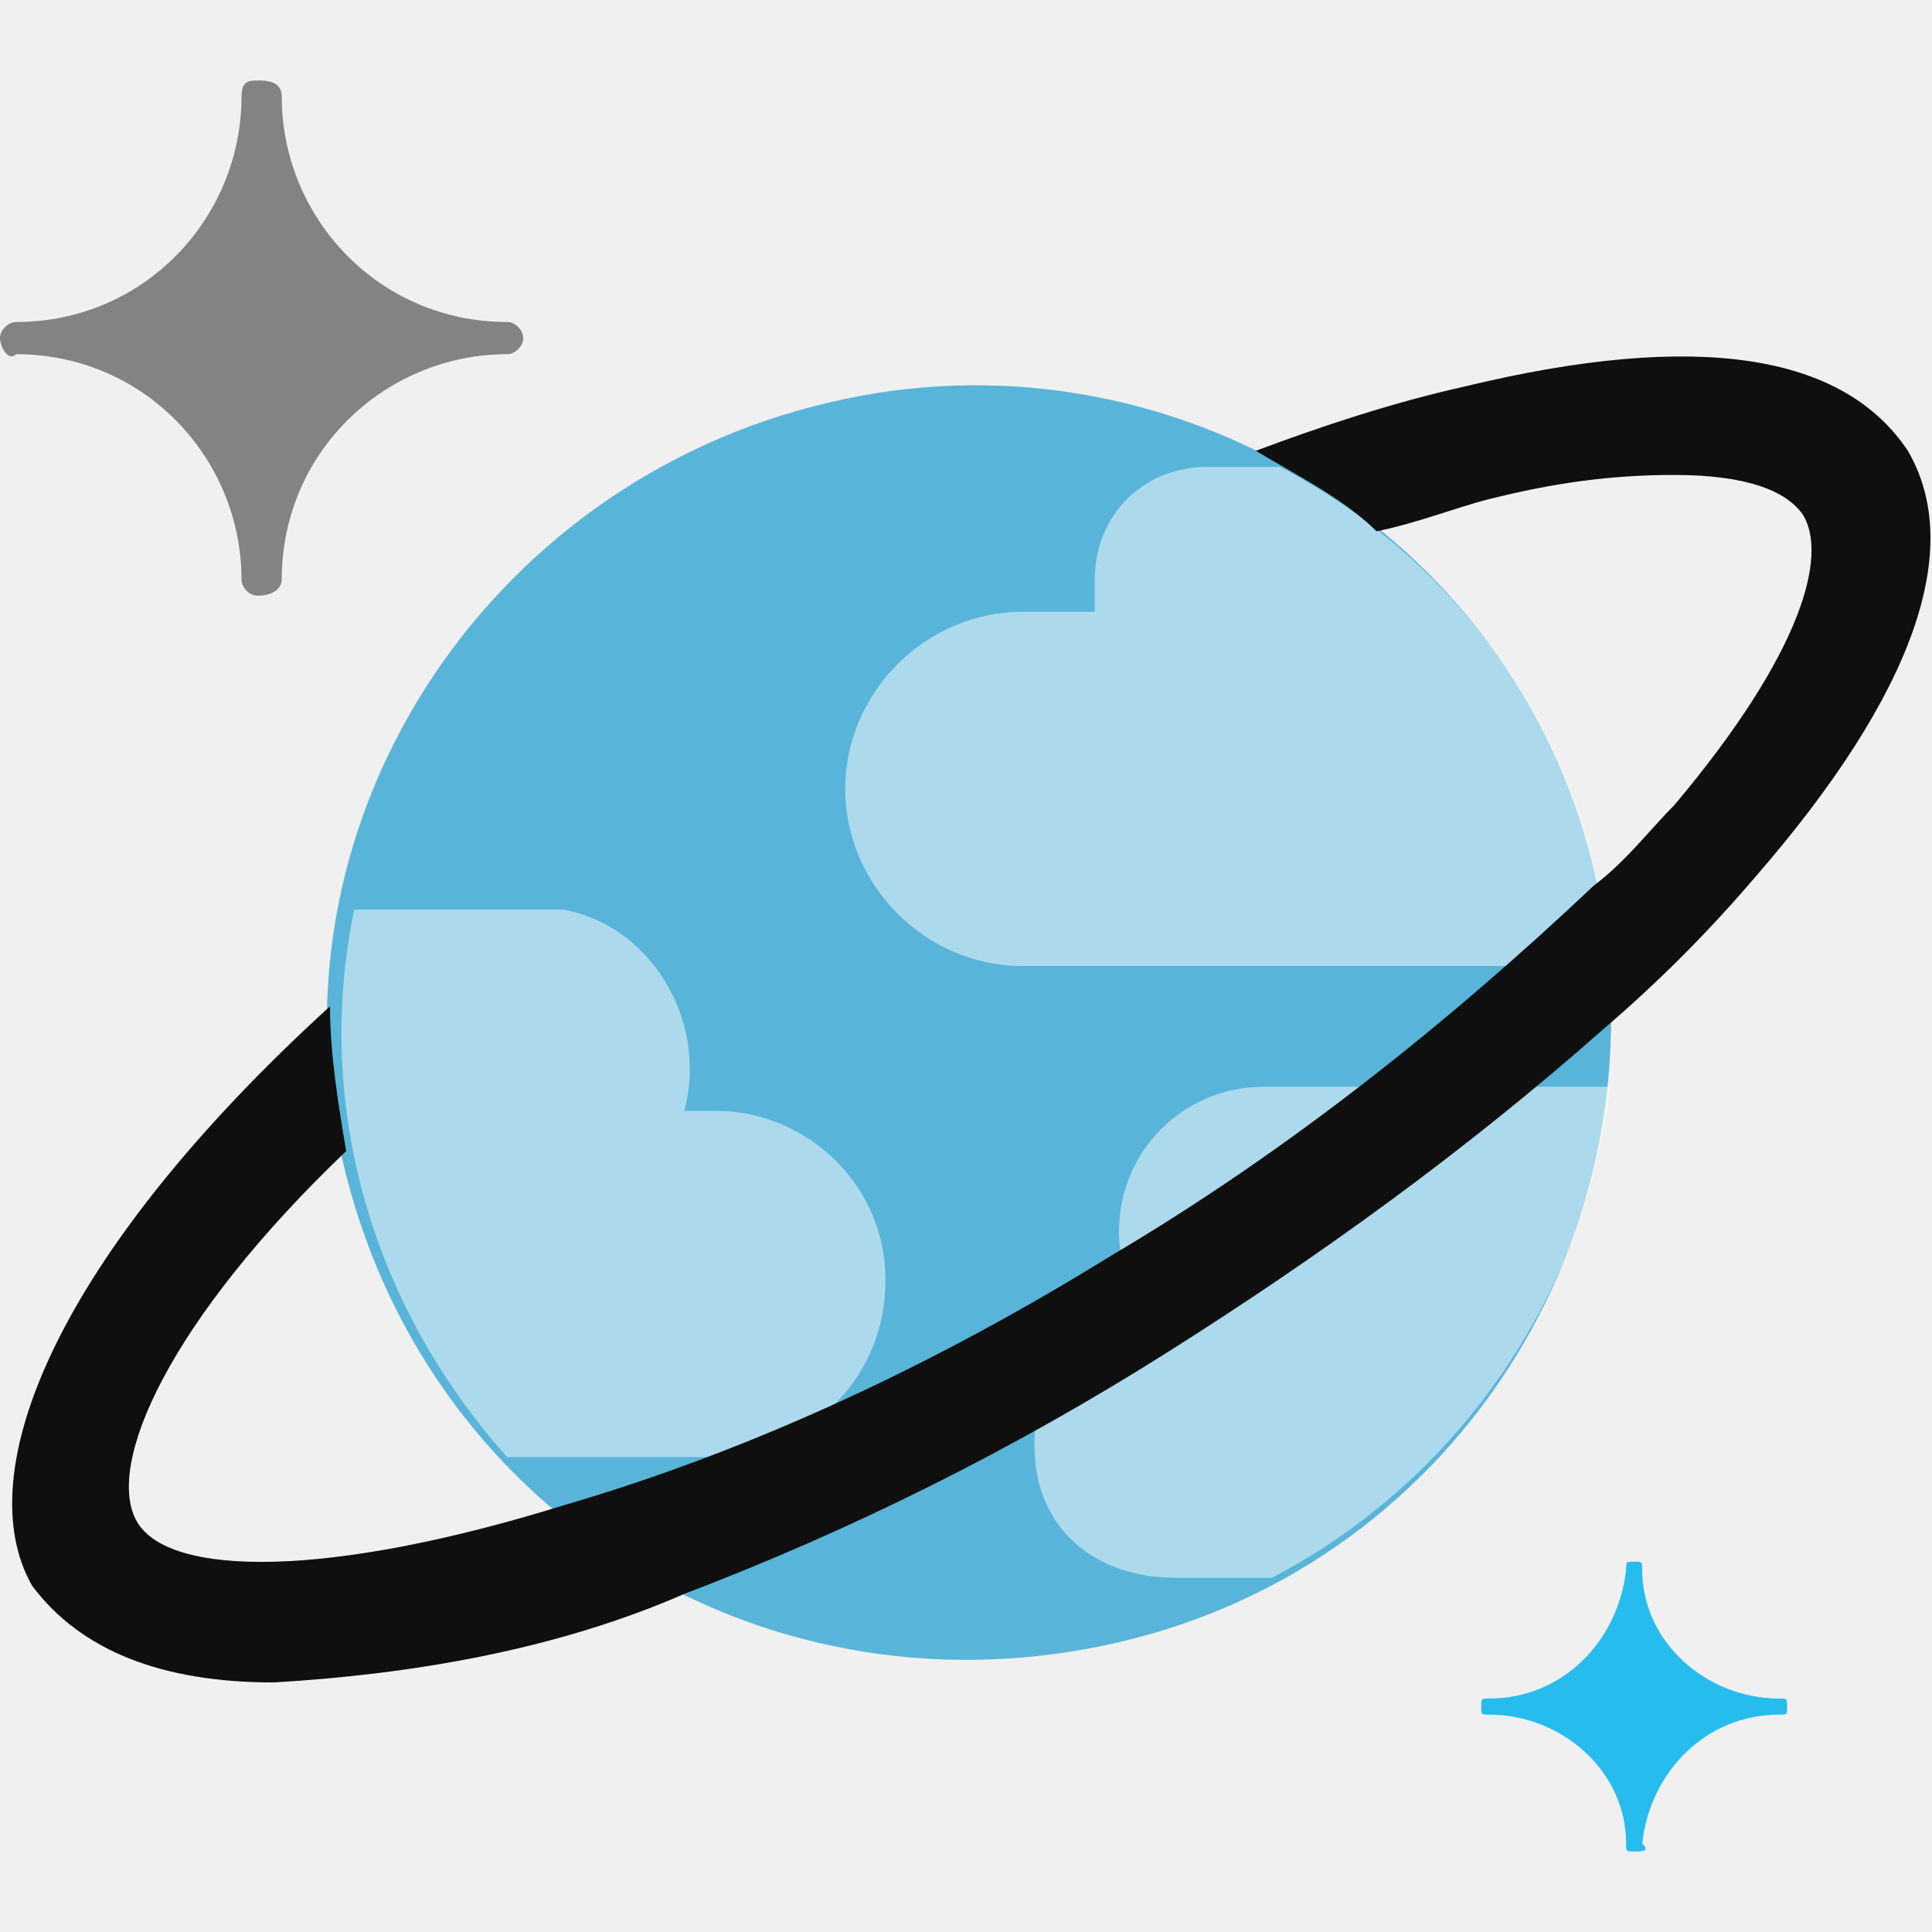
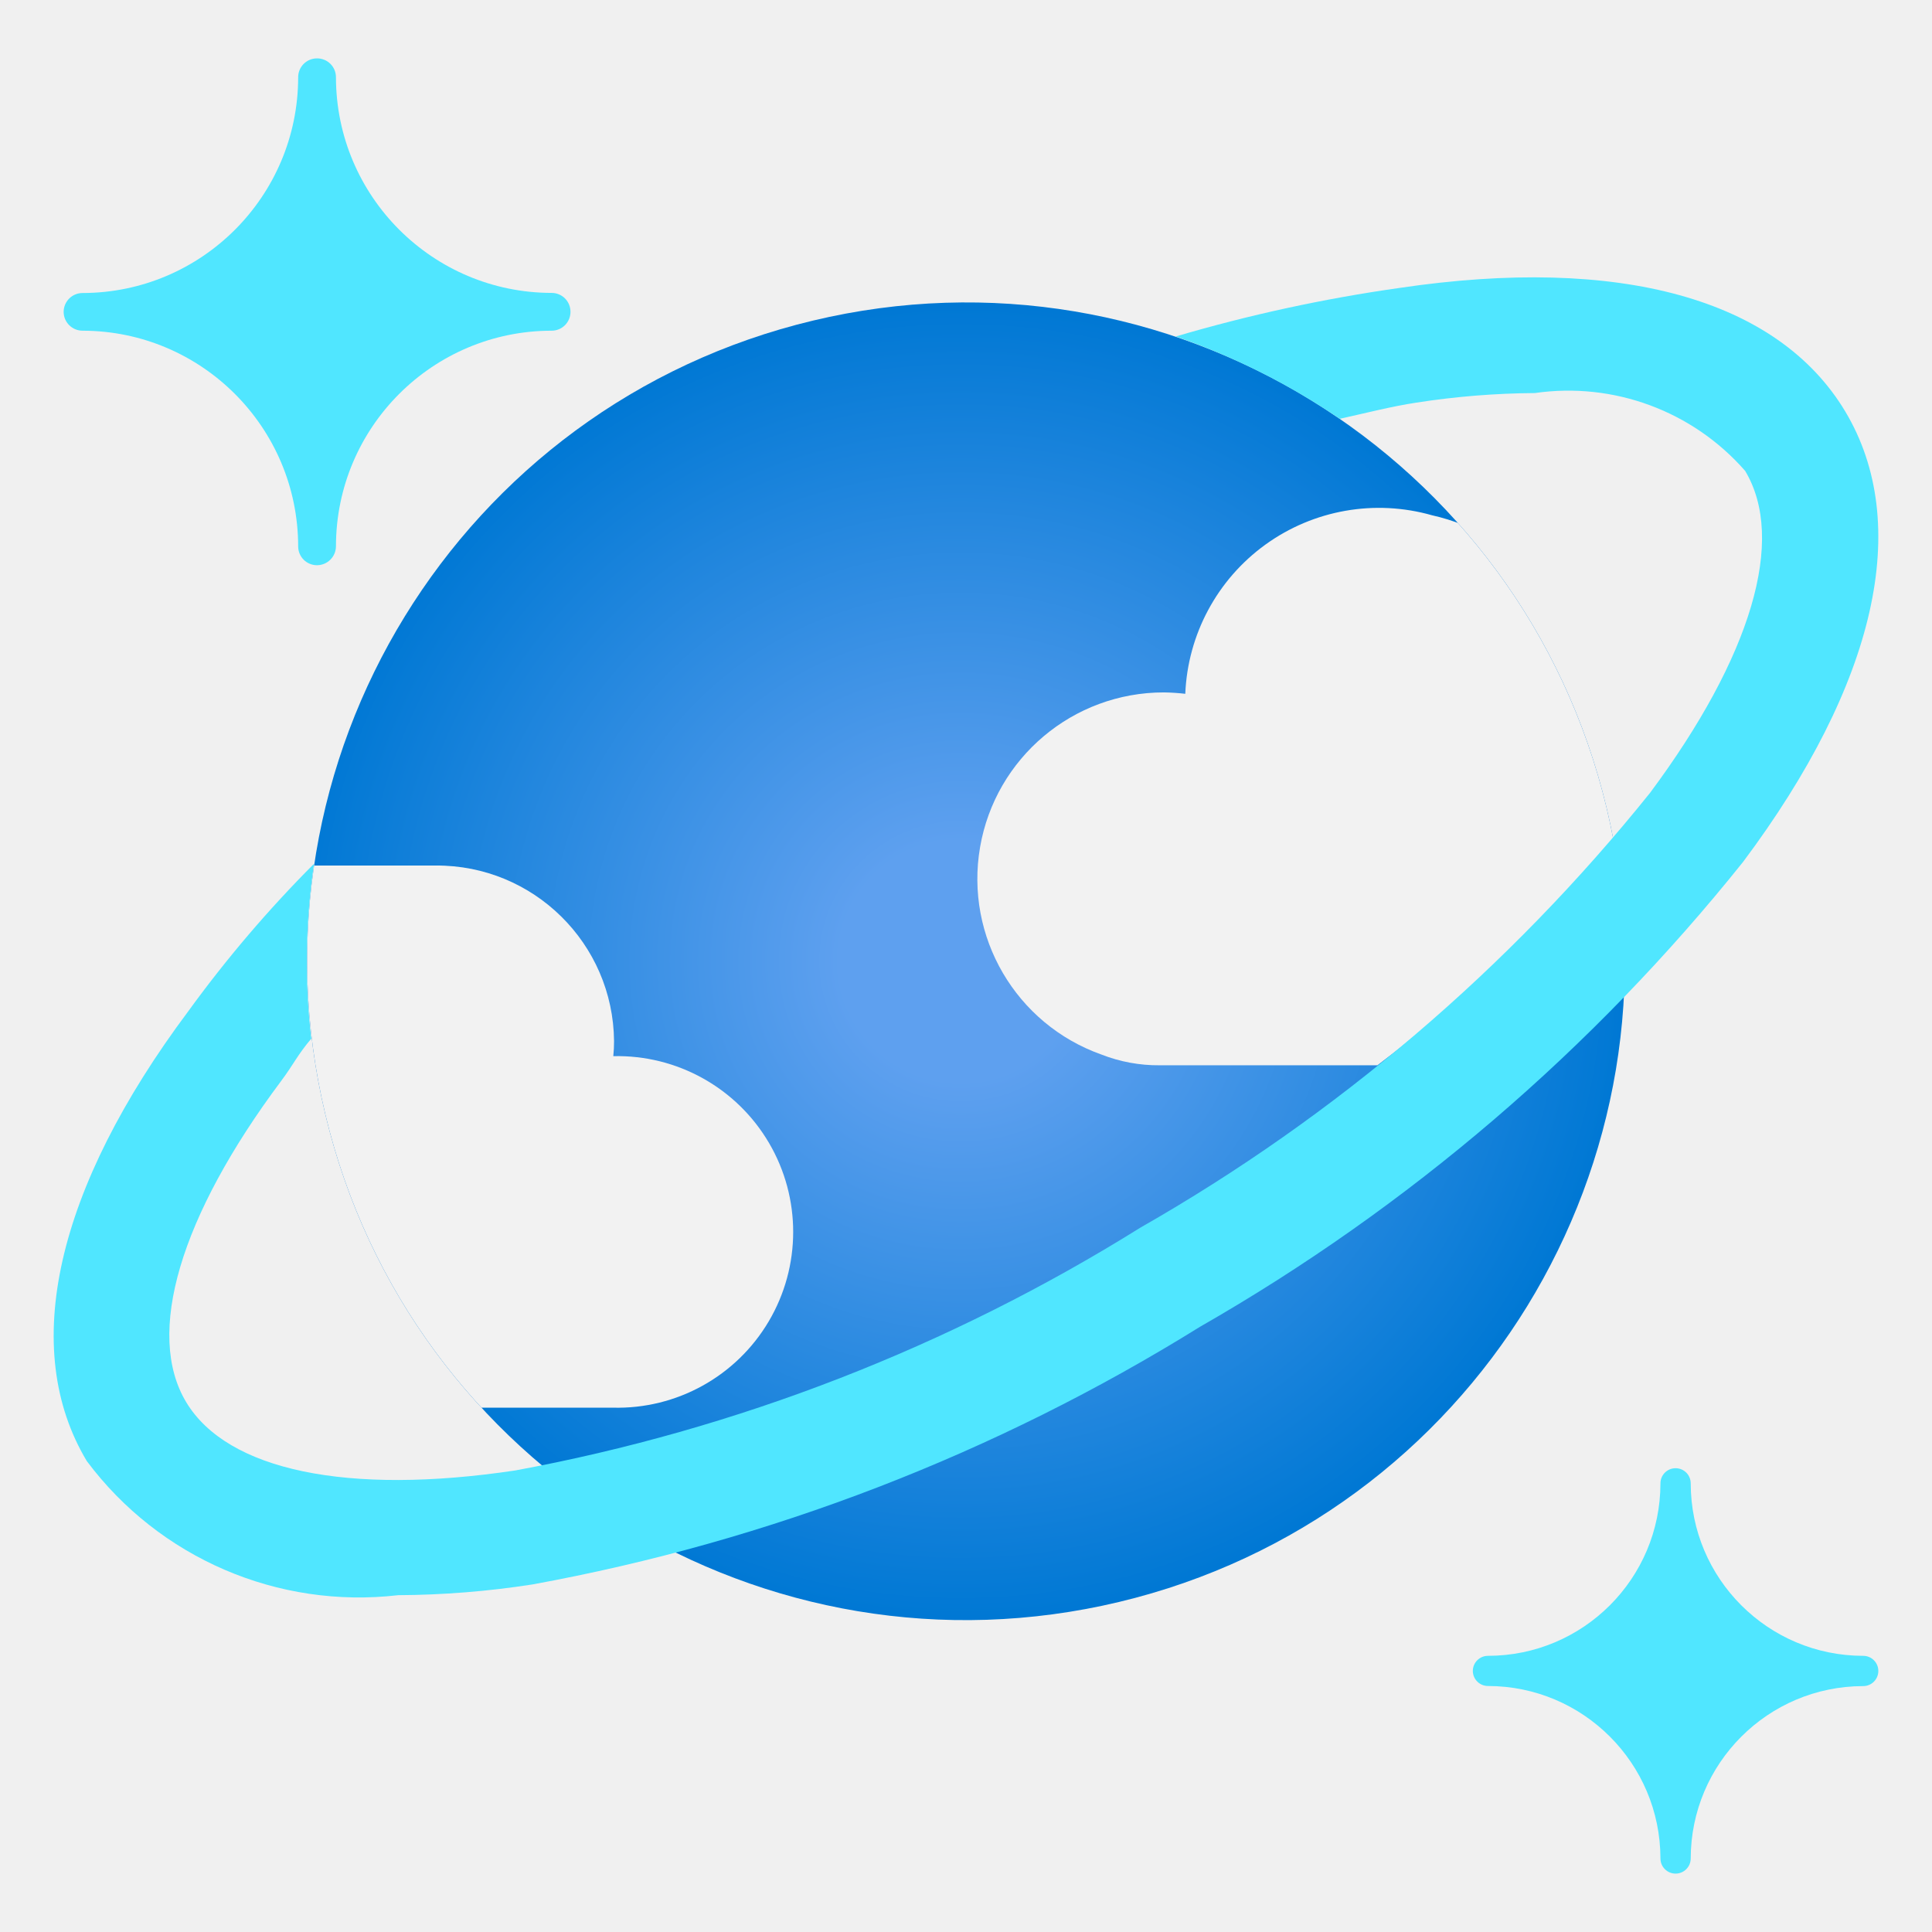
- <svg xmlns="http://www.w3.org/2000/svg" viewBox="0 0 24 24">
+ <svg xmlns="http://www.w3.org/2000/svg" id="b089cfca-0de1-451c-a1ca-6680ea50cb4f" width="18" height="18" viewBox="0 0 18 18">
+   <defs>
+     <radialGradient id="b25d0836-964a-4c84-8c20-855f66e8345e" cx="-105.006" cy="-10.409" r="5.954" gradientTransform="translate(117.739 19.644) scale(1.036 1.027)" gradientUnits="userSpaceOnUse">
+       <stop offset="0.183" stop-color="#5ea0ef" />
+       <stop offset="1" stop-color="#0078d4" />
+     </radialGradient>
+     <clipPath id="b36c7f5d-2ef1-4760-8a25-eeb9661f4e47">
+       <path d="M14.969,7.53A6.137,6.137,0,1,1,7.574,2.987,6.137,6.137,0,0,1,14.969,7.53Z" fill="none" />
+     </clipPath>
+   </defs>
+   <path d="M2.954,5.266a.175.175,0,0,1-.176-.176h0A2.012,2.012,0,0,0,.769,3.081a.176.176,0,0,1-.176-.175h0a.176.176,0,0,1,.176-.176A2.012,2.012,0,0,0,2.778.72.175.175,0,0,1,2.954.544h0A.175.175,0,0,1,3.13.72h0A2.012,2.012,0,0,0,5.139,2.729a.175.175,0,0,1,.176.176h0a.175.175,0,0,1-.176.176h0A2.011,2.011,0,0,0,3.13,5.09.177.177,0,0,1,2.954,5.266Z" fill="#50e6ff" />
+   <path d="M15.611,17.456a.141.141,0,0,1-.141-.141h0a1.609,1.609,0,0,0-1.607-1.607.141.141,0,0,1-.141-.14h0a.141.141,0,0,1,.141-.141h0a1.608,1.608,0,0,0,1.607-1.607.141.141,0,0,1,.141-.141h0a.141.141,0,0,1,.141.141h0a1.608,1.608,0,0,0,1.607,1.607.141.141,0,1,1,0,.282h0a1.609,1.609,0,0,0-1.607,1.607A.141.141,0,0,1,15.611,17.456Z" fill="#50e6ff" />
  <g>
-     <path fill="#59b4d9" d="M19.8 10.8c1 4.3-1.6 8.6-5.9 9.6s-8.5-1.5-9.6-5.8S6 6 10.3 5c4.2-1 8.5 1.6 9.5 5.8z" />
-     <path fill="#fff" d="M11 15.9c0-1.2-1-2.1-2.1-2.1h-.4c.3-1.1-.4-2.3-1.5-2.5H4.4c-.5 2.4.2 4.9 1.9 6.8h2.6c1.2-.1 2.1-1 2.1-2.2zm2.6-8.7v.4h-.9c-1.2 0-2.2 1-2.2 2.2s1 2.2 2.2 2.2H20c-.2-2.7-1.8-5-4.1-6.2H15c-.8 0-1.4.6-1.4 1.4zm6.4 6.3h-4.3c-1 0-1.8.8-1.8 1.8 0 .3.1.6.2.9-1 .3-1.4 1.3-1.2 2.2.2.8.9 1.2 1.7 1.2h1.2c2.3-1.2 3.9-3.5 4.2-6.1z" opacity="0.5" />
-     <path fill="#838383" d="M3.2 7.4c-.1 0-.2-.1-.2-.2C3 5.7 1.8 4.4.2 4.4c-.1.1-.2-.1-.2-.2S.1 4 .2 4C1.8 4 3 2.7 3 1.2c0-.2.1-.2.2-.2s.3 0 .3.2C3.5 2.7 4.7 4 6.3 4c.1 0 .2.1.2.2s-.1.2-.2.2c-1.5 0-2.8 1.2-2.8 2.8 0 .1-.1.2-.3.2z" />
-     <path fill="#26bcee" d="M20.3 23c-.1 0-.1 0-.1-.1 0-.9-.8-1.6-1.7-1.6-.1 0-.1 0-.1-.1s0-.1.1-.1c.9 0 1.6-.7 1.7-1.6 0-.1 0-.1.1-.1s.1 0 .1.1c0 .9.8 1.6 1.7 1.6.1 0 .1 0 .1.1s0 .1-.1.1c-.9 0-1.6.7-1.7 1.6.1.1 0 .1-.1.1z" />
-     <path fill="#0f0f0f" d="M23.7 5.6c-.8-1.2-2.6-1.5-5.5-.8-.9.2-1.8.5-2.6.8.5.3 1.1.6 1.5 1 .5-.1 1-.3 1.4-.4.8-.2 1.5-.3 2.3-.3.9 0 1.4.2 1.6.5.3.5 0 1.7-1.6 3.6-.3.3-.6.7-1 1-1.8 1.7-3.8 3.3-6 4.6-2.1 1.3-4.4 2.4-6.8 3.1-2.9.9-4.9.9-5.3.2s.4-2.5 2.6-4.6c-.1-.6-.2-1.2-.2-1.8C.7 15.6-.4 18.3.4 19.7c.6.8 1.6 1.2 3 1.2 1.7-.1 3.5-.4 5.1-1.1 2.1-.8 4.1-1.8 6-3s3.7-2.5 5.4-4c.7-.6 1.3-1.2 1.9-1.9 2-2.3 2.6-4.1 1.9-5.3z" />
+     <path d="M14.969,7.53A6.137,6.137,0,1,1,7.574,2.987,6.137,6.137,0,0,1,14.969,7.53Z" fill="url(#b25d0836-964a-4c84-8c20-855f66e8345e)" />
+     <g clip-path="url(#b36c7f5d-2ef1-4760-8a25-eeb9661f4e47)">
+       <path d="M5.709,13.115A1.638,1.638,0,1,0,5.714,9.84,1.307,1.307,0,0,0,5.721,9.7,1.651,1.651,0,0,0,4.06,8.064H2.832a6.251,6.251,0,0,0,1.595,5.051Z" fill="#f2f2f2" />
+       <path d="M15.045,7.815c0-.015,0-.03-.007-.044a5.978,5.978,0,0,0-1.406-2.88,1.825,1.825,0,0,0-.289-.09,1.806,1.806,0,0,0-2.3,1.663,2,2,0,0,0-.2-.013,1.737,1.737,0,0,0-.581,3.374,1.451,1.451,0,0,0,.541.1h2.03A13.453,13.453,0,0,0,15.045,7.815Z" fill="#f2f2f2" />
+     </g>
  </g>
+   <path d="M17.191,3.832c-.629-1.047-2.1-1.455-4.155-1.149a14.606,14.606,0,0,0-2.082.452,6.456,6.456,0,0,1,1.528.767c.241-.053.483-.116.715-.151A7.49,7.49,0,0,1,14.3,3.662a2.188,2.188,0,0,1,1.959.725h0c.383.638.06,1.729-.886,3a16.723,16.723,0,0,1-4.749,4.051A16.758,16.758,0,0,1,4.8,13.7c-1.564.234-2.682,0-3.065-.636s-.06-1.73.886-2.995c.117-.157.146-.234.279-.392a6.252,6.252,0,0,1,.026-1.63A11.552,11.552,0,0,0,1.756,9.419C.517,11.076.181,12.566.809,13.613a3.165,3.165,0,0,0,2.9,1.249,8.434,8.434,0,0,0,1.251-.1,17.855,17.855,0,0,0,6.219-2.4,17.808,17.808,0,0,0,5.061-4.332C17.483,6.369,17.819,4.88,17.191,3.832Z" fill="#50e6ff" />
</svg>
